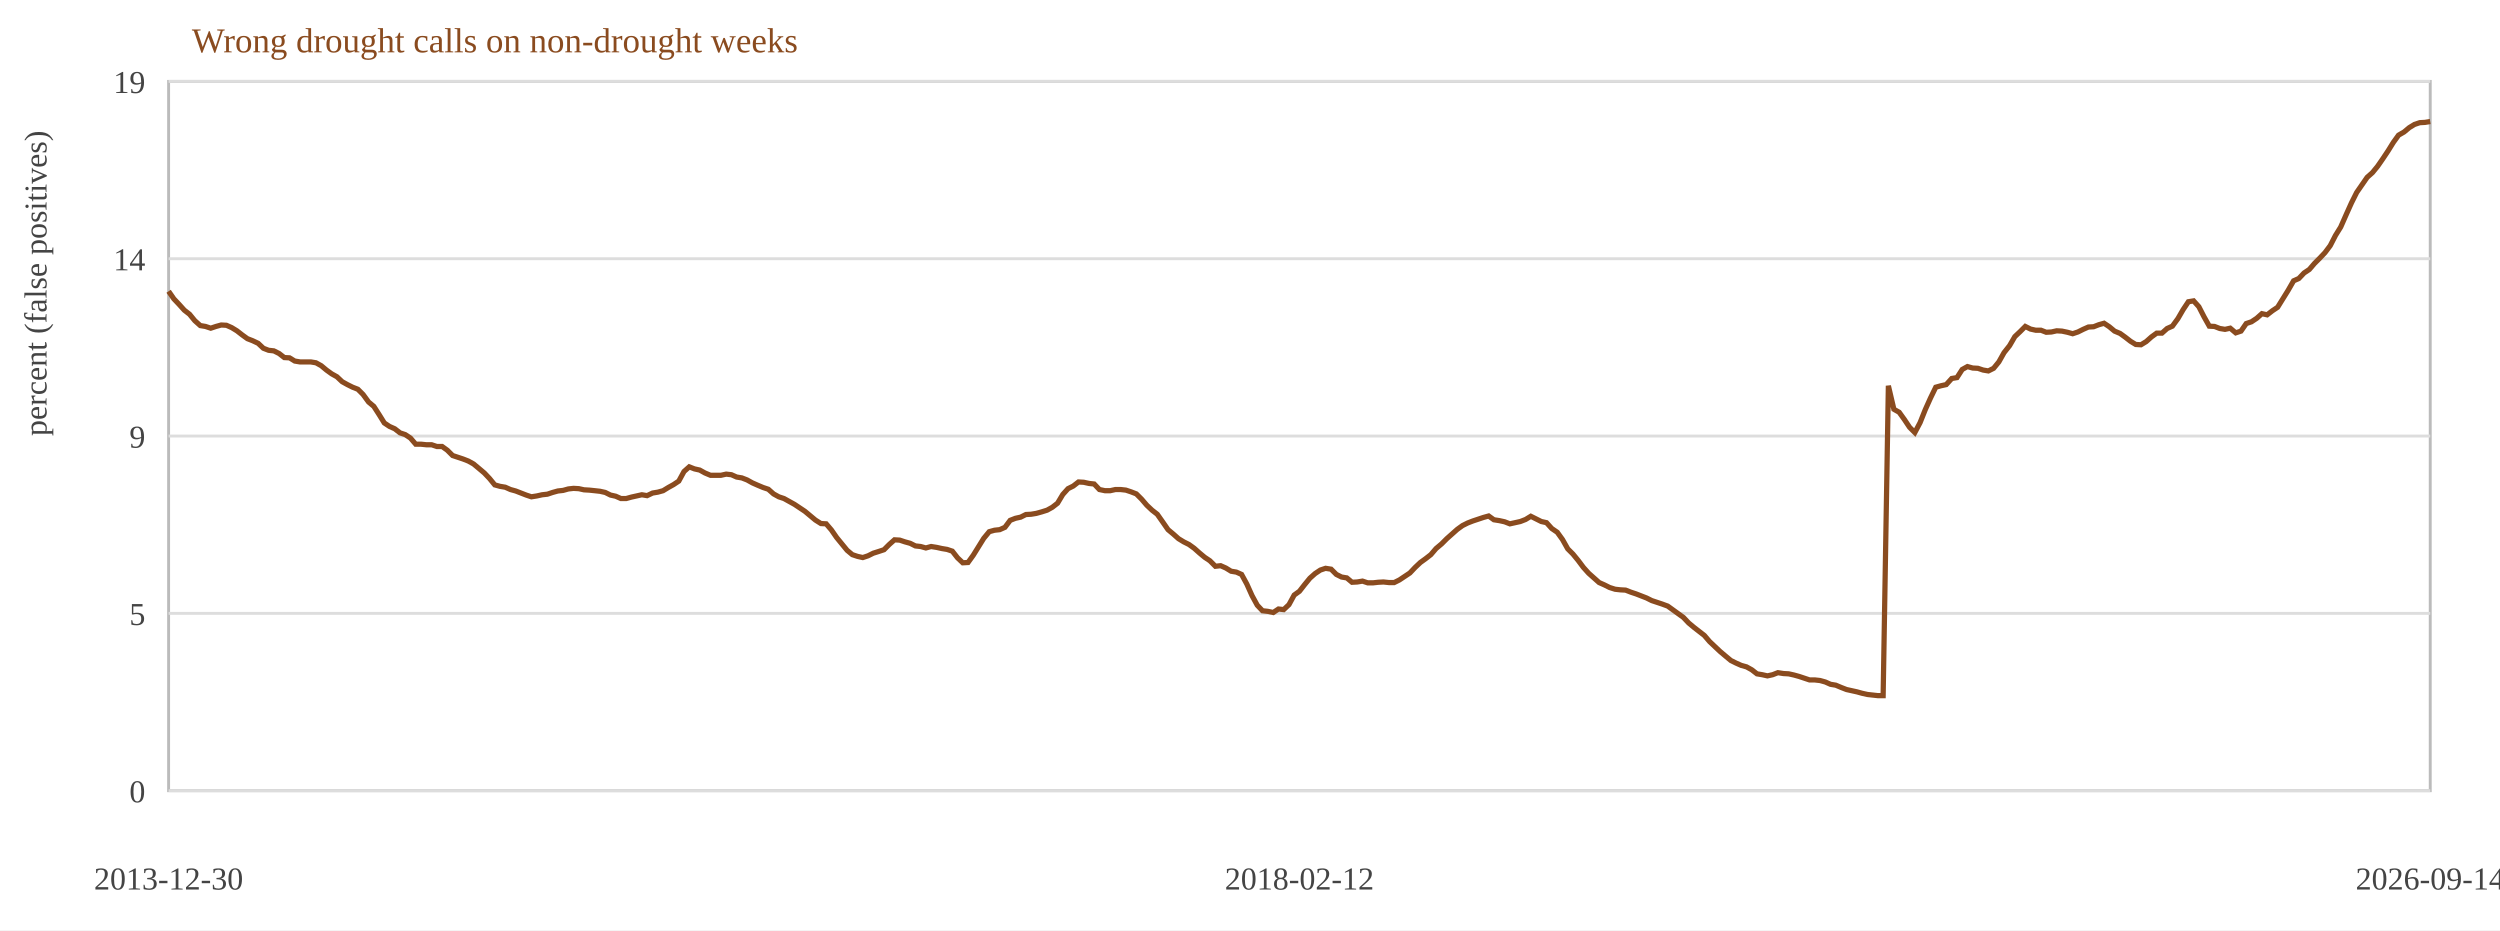
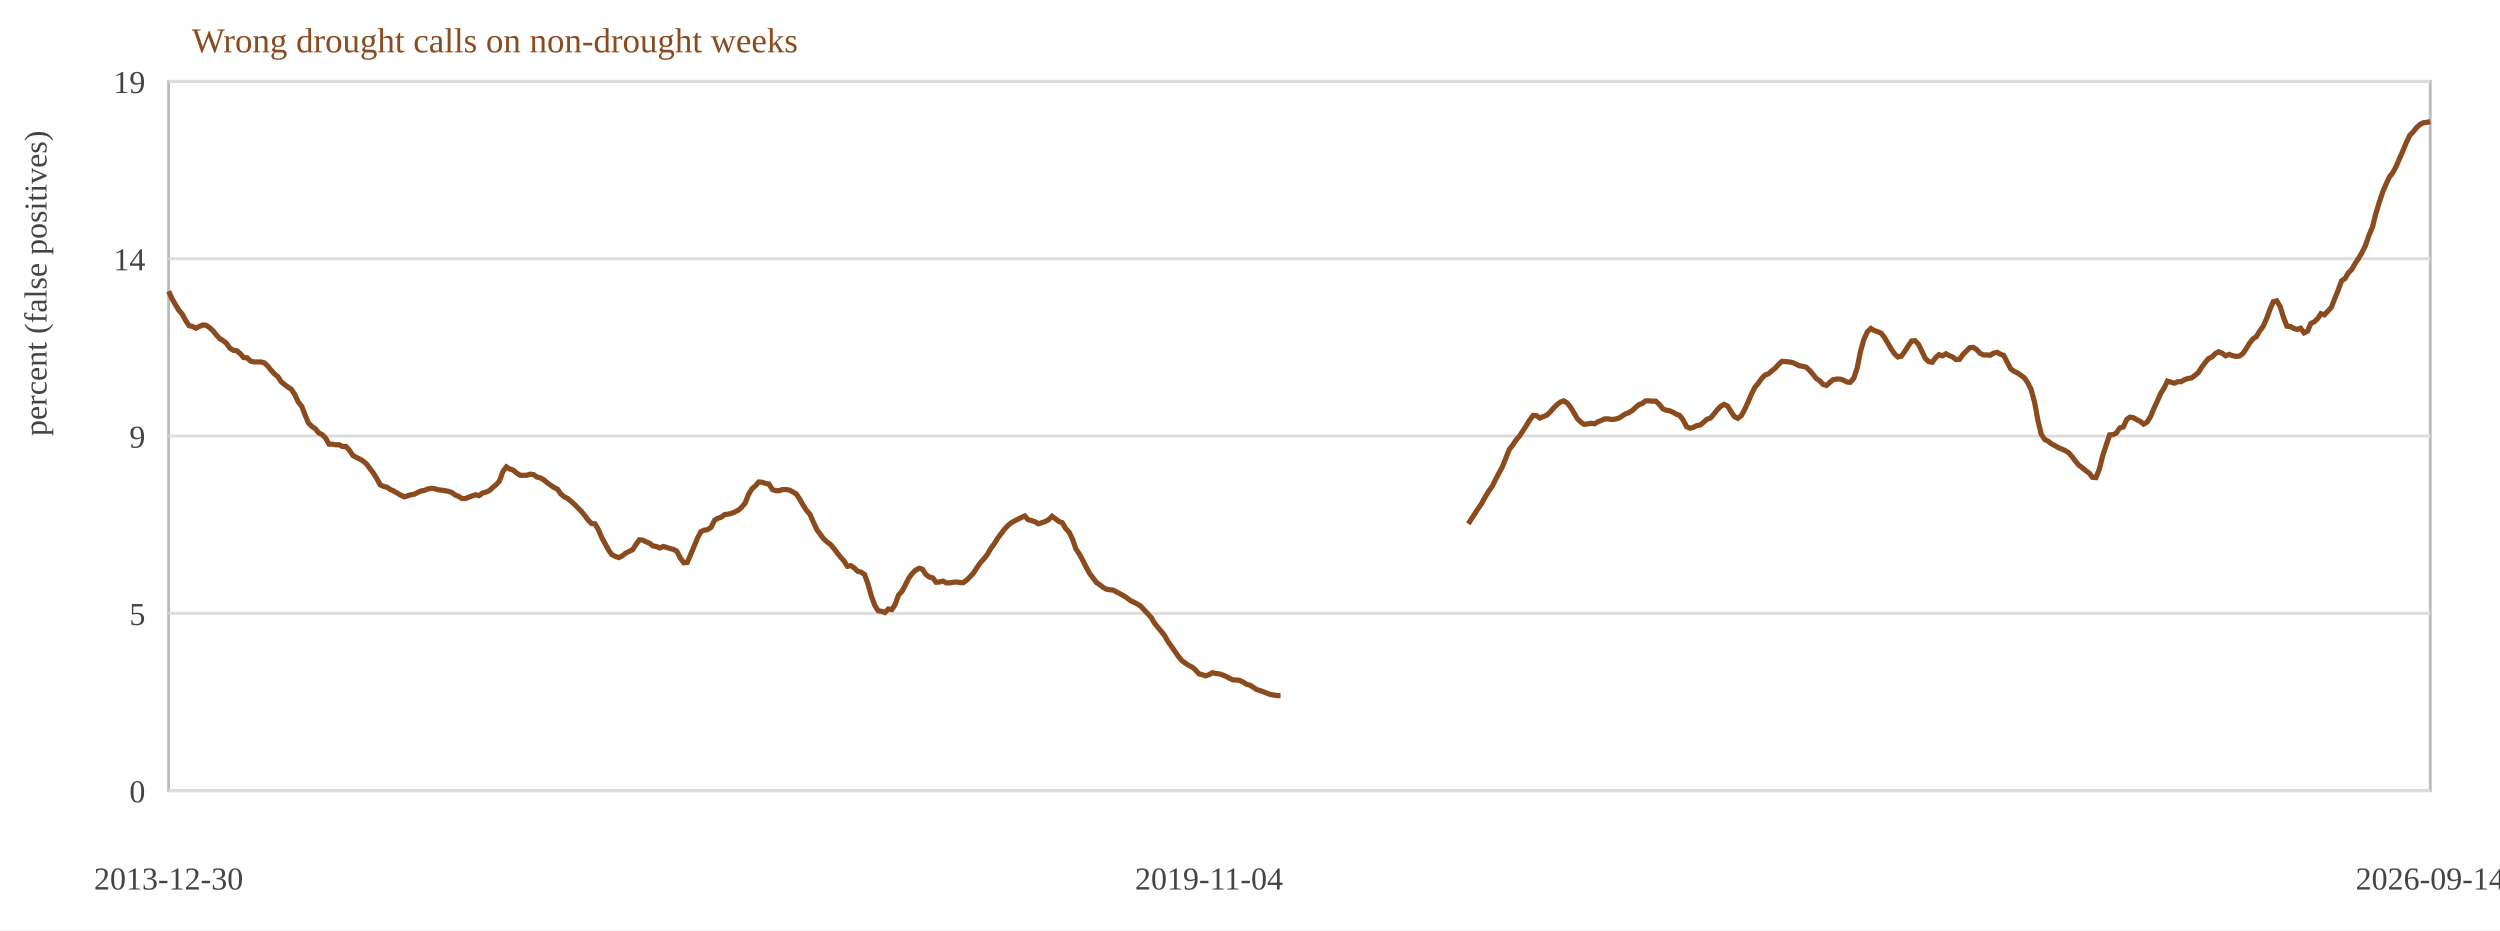
<svg xmlns="http://www.w3.org/2000/svg" width="860" height="320" viewBox="0 0 860 320" role="img">
  <rect width="860" height="320" fill="white" />
  <rect x="58" y="28" width="778" height="244" fill="none" stroke="#bbb" />
  <line x1="58" y1="272.0" x2="836" y2="272.0" stroke="#ddd" />
  <text x="50" y="276.0" text-anchor="end" font-size="11" fill="#444">0</text>
  <line x1="58" y1="211.0" x2="836" y2="211.0" stroke="#ddd" />
  <text x="50" y="215.0" text-anchor="end" font-size="11" fill="#444">5</text>
  <line x1="58" y1="150.0" x2="836" y2="150.0" stroke="#ddd" />
  <text x="50" y="154.0" text-anchor="end" font-size="11" fill="#444">9</text>
  <line x1="58" y1="89.0" x2="836" y2="89.0" stroke="#ddd" />
  <text x="50" y="93.0" text-anchor="end" font-size="11" fill="#444">14</text>
  <line x1="58" y1="28.0" x2="836" y2="28.0" stroke="#ddd" />
  <text x="50" y="32.0" text-anchor="end" font-size="11" fill="#444">19</text>
-   <polyline fill="none" stroke="#8a4b1f" stroke-width="1.8" points="58.0,100.2 59.8,102.8 61.6,104.7 63.4,106.7 65.2,108.1 67.0,110.3 68.9,112.0 70.7,112.3 72.5,112.9 74.3,112.3 76.1,111.8 77.9,111.9 79.7,112.7 81.5,113.8 83.3,115.2 85.1,116.5 86.9,117.2 88.8,118.1 90.6,119.8 92.4,120.5 94.2,120.7 96.0,121.6 97.8,123.0 99.6,123.1 101.4,124.2 103.2,124.5 105.0,124.5 106.9,124.5 108.7,124.8 110.5,125.8 112.3,127.3 114.1,128.6 115.9,129.6 117.7,131.3 119.5,132.3 121.3,133.2 123.1,133.9 124.9,135.7 126.8,138.3 128.6,139.8 130.4,142.6 132.2,145.5 134.0,146.7 135.8,147.5 137.6,148.9 139.4,149.5 141.2,150.7 143.0,152.8 144.8,152.8 146.7,153.0 148.5,153.0 150.3,153.6 152.1,153.6 153.9,154.9 155.7,156.7 157.5,157.3 159.3,157.9 161.1,158.6 162.9,159.6 164.7,161.1 166.6,162.7 168.4,164.6 170.2,166.8 172.0,167.3 173.8,167.6 175.6,168.4 177.4,168.9 179.2,169.6 181.0,170.3 182.8,170.9 184.7,170.6 186.5,170.2 188.3,170.0 190.1,169.4 191.9,168.9 193.7,168.7 195.5,168.2 197.3,168.0 199.1,168.1 200.9,168.5 202.7,168.6 204.6,168.8 206.4,169.0 208.2,169.4 210.0,170.3 211.8,170.7 213.6,171.5 215.4,171.5 217.2,171.0 219.0,170.6 220.8,170.2 222.6,170.5 224.5,169.6 226.3,169.3 228.1,168.8 229.9,167.7 231.7,166.7 233.5,165.5 235.3,162.2 237.1,160.6 238.9,161.3 240.7,161.7 242.5,162.7 244.4,163.5 246.2,163.5 248.0,163.5 249.8,163.1 251.6,163.3 253.4,164.1 255.2,164.4 257.0,165.1 258.8,166.1 260.6,166.9 262.5,167.7 264.3,168.3 266.1,169.9 267.9,170.9 269.7,171.5 271.5,172.5 273.3,173.5 275.1,174.7 276.9,175.9 278.7,177.4 280.5,178.9 282.4,180.1 284.2,180.2 286.0,182.3 287.8,184.9 289.6,187.1 291.4,189.3 293.2,190.8 295.0,191.4 296.8,191.8 298.6,191.2 300.4,190.3 302.3,189.7 304.1,189.1 305.9,187.3 307.7,185.7 309.5,185.8 311.3,186.4 313.1,186.9 314.9,187.8 316.7,188.0 318.5,188.5 320.3,188.0 322.2,188.3 324.0,188.7 325.8,189.0 327.6,189.6 329.4,191.9 331.2,193.6 333.0,193.5 334.8,191.0 336.6,188.1 338.4,185.2 340.3,182.9 342.1,182.4 343.9,182.2 345.7,181.4 347.5,179.0 349.3,178.3 351.1,177.9 352.9,177.0 354.7,176.9 356.5,176.6 358.3,176.1 360.2,175.5 362.0,174.5 363.8,173.1 365.6,170.1 367.4,168.1 369.2,167.2 371.0,165.8 372.8,165.9 374.6,166.3 376.4,166.5 378.2,168.4 380.1,168.8 381.9,168.8 383.7,168.4 385.5,168.4 387.3,168.6 389.1,169.2 390.9,169.9 392.7,171.7 394.5,173.8 396.3,175.5 398.1,176.9 400.0,179.6 401.8,182.2 403.6,183.7 405.4,185.3 407.2,186.4 409.0,187.3 410.8,188.6 412.6,190.2 414.4,191.7 416.2,192.9 418.1,194.8 419.9,194.6 421.7,195.4 423.5,196.5 425.3,196.8 427.1,197.6 428.9,200.9 430.7,204.9 432.5,208.2 434.3,210.1 436.1,210.3 438.0,210.7 439.8,209.5 441.6,209.7 443.4,208.0 445.2,204.7 447.0,203.4 448.8,201.1 450.6,198.9 452.4,197.3 454.2,196.1 456.0,195.5 457.9,195.8 459.7,197.6 461.5,198.5 463.3,198.8 465.1,200.3 466.9,200.2 468.7,199.9 470.5,200.5 472.3,200.5 474.1,200.3 475.9,200.2 477.8,200.4 479.6,200.4 481.4,199.5 483.2,198.3 485.0,197.1 486.8,195.2 488.6,193.5 490.4,192.2 492.2,190.8 494.0,188.7 495.9,187.1 497.7,185.3 499.5,183.7 501.3,182.1 503.1,180.8 504.9,179.9 506.7,179.2 508.5,178.6 510.3,178.0 512.1,177.5 513.9,178.8 515.8,179.1 517.6,179.5 519.4,180.2 521.2,179.8 523.0,179.4 524.8,178.7 526.6,177.6 528.4,178.5 530.2,179.4 532.0,179.8 533.8,181.8 535.7,183.1 537.5,185.6 539.3,188.8 541.1,190.6 542.9,192.8 544.7,195.2 546.5,197.2 548.3,198.8 550.1,200.4 551.9,201.2 553.7,202.1 555.6,202.7 557.4,202.9 559.2,203.0 561.0,203.7 562.8,204.3 564.6,205.0 566.4,205.7 568.2,206.6 570.0,207.2 571.8,207.8 573.7,208.5 575.5,209.8 577.3,211.1 579.1,212.4 580.9,214.3 582.7,215.8 584.5,217.2 586.3,218.6 588.1,220.7 589.9,222.4 591.7,224.1 593.6,225.7 595.4,227.2 597.2,228.1 599.0,228.9 600.8,229.4 602.6,230.4 604.4,231.8 606.2,232.1 608.0,232.5 609.8,232.1 611.6,231.4 613.5,231.7 615.3,231.8 617.1,232.2 618.9,232.7 620.7,233.3 622.5,233.9 624.3,233.9 626.1,234.1 627.9,234.6 629.7,235.4 631.5,235.7 633.4,236.5 635.2,237.2 637.0,237.6 638.8,238.0 640.6,238.5 642.4,238.9 644.2,239.1 646.0,239.3 647.8,239.3 649.6,132.7 651.5,140.8 653.3,141.8 655.1,144.3 656.9,147.0 658.7,148.8 660.5,145.4 662.3,140.9 664.1,136.9 665.9,133.2 667.7,132.7 669.5,132.3 671.4,130.2 673.2,129.9 675.0,127.1 676.8,126.1 678.6,126.6 680.4,126.7 682.2,127.3 684.0,127.6 685.8,126.7 687.6,124.5 689.4,121.3 691.3,118.9 693.1,115.8 694.9,114.1 696.7,112.3 698.5,113.2 700.3,113.6 702.1,113.6 703.9,114.3 705.7,114.2 707.5,113.8 709.3,113.9 711.2,114.3 713.0,114.8 714.8,114.2 716.6,113.3 718.4,112.5 720.2,112.4 722.0,111.7 723.8,111.2 725.6,112.4 727.4,113.9 729.3,114.7 731.1,116.0 732.9,117.4 734.7,118.5 736.5,118.6 738.3,117.5 740.1,115.9 741.9,114.6 743.7,114.6 745.5,113.0 747.3,112.2 749.2,109.6 751.0,106.5 752.8,103.8 754.6,103.5 756.4,105.5 758.2,109.0 760.0,112.2 761.8,112.3 763.6,113.0 765.4,113.3 767.2,112.9 769.1,114.5 770.9,113.9 772.7,111.3 774.5,110.7 776.3,109.5 778.1,107.9 779.9,108.3 781.7,106.9 783.5,105.7 785.3,102.8 787.1,99.9 789.0,96.6 790.8,95.8 792.6,93.9 794.4,92.7 796.2,90.6 798.0,88.8 799.8,86.9 801.6,84.5 803.4,81.0 805.2,78.1 807.1,73.8 808.9,69.8 810.7,66.2 812.5,63.6 814.3,61.0 816.1,59.4 817.9,57.2 819.7,54.6 821.5,51.9 823.3,49.0 825.1,46.5 827.0,45.4 828.8,43.9 830.6,42.8 832.4,42.2 834.2,42.1 836.0,41.8" />
+   <polyline fill="none" stroke="#8a4b1f" stroke-width="1.8" points="58.0,100.2 59.2,102.8 60.3,104.7 61.5,106.7 62.7,108.1 63.9,110.3 65.0,112.0 66.2,112.3 67.4,112.9 68.6,112.3 69.7,111.8 70.9,111.9 72.1,112.7 73.3,113.8 74.4,115.2 75.6,116.5 76.8,117.2 77.9,118.1 79.1,119.8 80.3,120.5 81.5,120.7 82.6,121.6 83.8,123.0 85.0,123.1 86.2,124.2 87.3,124.5 88.5,124.5 89.7,124.5 90.9,124.8 92.0,125.8 93.2,127.3 94.4,128.6 95.6,129.6 96.7,131.3 97.9,132.3 99.1,133.2 100.2,133.9 101.4,135.7 102.6,138.3 103.8,139.8 104.9,142.6 106.1,145.5 107.3,146.7 108.5,147.5 109.6,148.9 110.8,149.5 112.0,150.7 113.2,152.8 114.3,152.8 115.5,153.0 116.7,153.0 117.8,153.6 119.0,153.6 120.2,154.9 121.4,156.7 122.5,157.3 123.7,157.9 124.9,158.6 126.1,159.6 127.2,161.1 128.4,162.7 129.6,164.6 130.8,166.8 131.9,167.3 133.1,167.6 134.3,168.4 135.4,168.9 136.6,169.6 137.8,170.3 139.0,170.9 140.1,170.6 141.3,170.2 142.5,170.0 143.7,169.4 144.8,168.9 146.0,168.7 147.2,168.2 148.4,168.0 149.5,168.1 150.7,168.5 151.9,168.6 153.0,168.8 154.2,169.0 155.4,169.4 156.6,170.3 157.7,170.7 158.9,171.5 160.1,171.5 161.3,171.0 162.4,170.6 163.6,170.2 164.8,170.5 166.0,169.6 167.1,169.3 168.3,168.8 169.5,167.7 170.7,166.7 171.8,165.5 173.0,162.2 174.2,160.6 175.3,161.3 176.5,161.7 177.7,162.7 178.9,163.5 180.0,163.5 181.2,163.5 182.4,163.1 183.6,163.3 184.7,164.1 185.9,164.4 187.1,165.1 188.3,166.1 189.4,166.9 190.6,167.7 191.8,168.3 192.9,169.9 194.1,170.9 195.3,171.5 196.5,172.5 197.6,173.5 198.8,174.7 200.0,175.9 201.2,177.4 202.3,178.9 203.5,180.1 204.7,180.2 205.9,182.3 207.0,184.9 208.2,187.1 209.4,189.3 210.5,190.8 211.7,191.4 212.9,191.8 214.1,191.2 215.2,190.3 216.4,189.7 217.6,189.1 218.8,187.3 219.9,185.7 221.1,185.8 222.3,186.4 223.5,186.9 224.6,187.8 225.8,188.0 227.0,188.5 228.2,188.0 229.3,188.3 230.5,188.7 231.7,189.0 232.8,189.6 234.0,191.9 235.2,193.6 236.4,193.5 237.5,191.0 238.7,188.1 239.9,185.2 241.1,182.9 242.2,182.4 243.4,182.2 244.6,181.4 245.8,179.0 246.9,178.3 248.1,177.9 249.3,177.0 250.4,176.9 251.6,176.6 252.8,176.1 254.0,175.5 255.1,174.5 256.3,173.1 257.5,170.1 258.7,168.1 259.8,167.2 261.0,165.8 262.2,165.9 263.4,166.3 264.5,166.5 265.7,168.4 266.9,168.8 268.0,168.8 269.2,168.4 270.4,168.4 271.6,168.6 272.7,169.2 273.9,169.9 275.1,171.7 276.3,173.8 277.4,175.5 278.6,176.9 279.8,179.6 281.0,182.2 282.1,183.7 283.3,185.3 284.5,186.4 285.7,187.3 286.8,188.6 288.0,190.2 289.2,191.7 290.3,192.9 291.5,194.8 292.7,194.6 293.9,195.4 295.0,196.5 296.2,196.8 297.4,197.6 298.6,200.9 299.7,204.9 300.9,208.2 302.1,210.1 303.3,210.3 304.4,210.7 305.6,209.5 306.8,209.7 307.9,208.0 309.1,204.7 310.3,203.4 311.5,201.1 312.6,198.9 313.8,197.3 315.0,196.1 316.2,195.5 317.3,195.8 318.5,197.6 319.7,198.5 320.9,198.8 322.0,200.3 323.2,200.2 324.4,199.9 325.5,200.5 326.7,200.5 327.9,200.3 329.1,200.2 330.2,200.4 331.4,200.4 332.6,199.5 333.8,198.3 334.9,197.1 336.1,195.2 337.3,193.5 338.5,192.2 339.6,190.8 340.8,188.7 342.0,187.1 343.1,185.3 344.3,183.7 345.5,182.1 346.7,180.8 347.8,179.9 349.0,179.2 350.2,178.6 351.4,178.0 352.5,177.5 353.7,178.8 354.9,179.1 356.1,179.5 357.2,180.2 358.4,179.8 359.6,179.4 360.8,178.7 361.9,177.6 363.1,178.5 364.3,179.4 365.4,179.8 366.6,181.8 367.8,183.1 369.0,185.6 370.1,188.8 371.3,190.6 372.5,192.8 373.7,195.2 374.8,197.2 376.0,198.8 377.2,200.4 378.4,201.2 379.5,202.1 380.7,202.7 381.9,202.9 383.0,203.0 384.2,203.7 385.4,204.3 386.6,205.0 387.7,205.7 388.9,206.6 390.1,207.2 391.3,207.8 392.4,208.5 393.6,209.8 394.8,211.1 396.0,212.4 397.1,214.3 398.3,215.8 399.5,217.2 400.6,218.6 401.8,220.7 403.0,222.4 404.2,224.1 405.3,225.7 406.5,227.2 407.7,228.1 408.9,228.9 410.0,229.4 411.2,230.4 412.4,231.8 413.6,232.1 414.7,232.5 415.9,232.1 417.1,231.4 418.3,231.7 419.4,231.8 420.6,232.2 421.8,232.7 422.9,233.3 424.1,233.9 425.3,233.9 426.5,234.1 427.6,234.6 428.8,235.4 430.0,235.7 431.2,236.5 432.3,237.2 433.5,237.6 434.7,238.0 435.9,238.5 437.0,238.9 438.2,239.1 439.4,239.3 440.5,239.3" />
+   <polyline fill="none" stroke="#8a4b1f" stroke-width="1.8" points="505.1,180.2 506.3,178.3 507.4,176.6 508.6,174.8 509.8,173.0 511.0,170.8 512.1,169.0 513.3,167.3 514.5,164.9 515.6,162.8 516.8,160.6 518.0,157.6 519.2,154.6 520.3,153.2 521.5,151.4 522.7,150.0 523.9,148.2 525.0,146.5 526.2,144.5 527.4,142.9 528.6,143.0 529.7,143.8 530.9,143.3 532.1,142.8 533.2,141.8 534.4,140.4 535.6,139.2 536.8,138.3 537.9,137.9 539.1,138.6 540.3,140.1 541.5,142.1 542.6,144.0 543.8,145.2 545.0,146.0 546.2,145.8 547.3,145.6 548.5,145.8 549.7,145.1 550.9,144.6 552.0,144.1 553.2,144.1 554.4,144.3 555.5,144.2 556.7,143.9 557.9,143.2 559.1,142.4 560.2,142.0 561.4,141.3 562.6,140.2 563.8,139.2 564.9,138.8 566.1,137.9 567.3,137.9 568.5,138.0 569.6,138.0 570.8,139.1 572.0,140.6 573.1,141.1 574.3,141.3 575.5,141.8 576.7,142.5 577.8,142.9 579.0,144.5 580.2,146.8 581.4,147.3 582.5,147.0 583.7,146.4 584.9,146.2 586.1,145.2 587.2,144.2 588.4,143.8 589.6,142.4 590.7,141.0 591.9,139.8 593.1,139.1 594.3,139.7 595.4,141.5 596.6,143.3 597.8,143.9 599.0,143.0 600.1,141.0 601.3,138.4 602.5,135.6 603.7,133.2 604.8,131.9 606.0,130.2 607.2,129.0 608.3,128.6 609.5,127.6 610.7,126.6 611.9,125.3 613.0,124.3 614.2,124.4 615.4,124.5 616.6,124.7 617.7,125.2 618.9,125.8 620.1,126.0 621.3,126.3 622.4,127.3 623.6,128.7 624.8,130.2 626.0,131.0 627.1,132.2 628.3,132.6 629.5,131.5 630.6,130.6 631.8,130.4 633.0,130.4 634.2,130.8 635.3,131.4 636.5,131.5 637.7,130.1 638.9,126.5 640.0,120.9 641.2,116.7 642.4,114.1 643.6,113.0 644.7,113.7 645.9,114.1 647.1,114.6 648.2,116.0 649.4,118.0 650.6,120.1 651.8,121.8 652.9,122.8 654.1,122.5 655.3,120.8 656.5,118.9 657.6,117.3 658.8,117.2 660.0,118.5 661.2,121.0 662.3,123.3 663.5,124.4 664.7,124.6 665.8,123.1 667.0,122.0 668.2,122.4 669.4,121.7 670.5,122.3 671.7,122.8 672.9,123.7 674.1,123.6 675.2,122.0 676.4,120.8 677.6,119.6 678.8,119.5 679.9,120.2 681.1,121.5 682.3,122.1 683.5,122.1 684.6,122.2 685.8,121.5 687.0,121.2 688.1,121.8 689.3,122.3 690.5,124.6 691.7,126.9 692.8,127.7 694.0,128.3 695.2,129.1 696.4,130.0 697.5,131.6 698.7,134.0 699.9,138.4 701.1,144.9 702.2,149.4 703.4,151.2 704.6,151.8 705.7,152.7 706.9,153.3 708.1,154.0 709.3,154.5 710.4,155.0 711.6,155.7 712.8,157.1 714.0,158.7 715.1,160.0 716.3,160.9 717.5,161.9 718.7,162.8 719.8,164.2 721.0,164.3 722.2,161.3 723.3,156.9 724.5,153.2 725.7,149.6 726.9,149.5 728.0,149.0 729.2,147.2 730.4,146.9 731.6,144.3 732.7,143.5 733.9,143.7 735.1,144.4 736.3,145.0 737.4,145.9 738.6,145.2 739.8,143.3 741.0,140.4 742.1,138.0 743.3,135.3 744.5,133.4 745.6,131.1 746.8,131.5 748.0,131.8 749.2,131.3 750.3,131.3 751.5,130.6 752.7,130.2 753.9,130.0 755.0,129.2 756.2,128.2 757.4,126.3 758.6,124.7 759.7,123.4 760.9,122.8 762.1,121.6 763.2,121.0 764.4,121.5 765.6,122.4 766.8,121.9 767.9,122.3 769.1,122.6 770.3,122.5 771.5,121.7 772.6,120.1 773.8,118.1 775.0,116.6 776.2,115.8 777.3,113.9 778.5,112.3 779.7,109.6 780.8,106.6 782.0,103.8 783.2,103.5 784.4,105.5 785.5,109.1 786.7,112.2 787.9,112.3 789.1,113.0 790.2,113.3 791.4,112.9 792.6,114.5 793.8,113.9 794.9,111.3 796.1,110.7 797.3,109.6 798.4,107.9 799.6,108.3 800.8,107.0 802.0,105.7 803.1,102.8 804.3,99.9 805.5,96.6 806.7,95.8 807.8,93.9 809.0,92.7 810.2,90.6 811.4,88.8 812.5,86.9 813.7,84.5 814.9,81.0 816.1,78.2 817.2,73.8 818.4,69.8 819.6,66.2 820.7,63.6 821.9,61.0 823.1,59.4 824.3,57.2 825.4,54.6 826.6,51.9 827.8,49.0 829.0,46.5 830.1,45.4 831.3,43.9 832.5,42.8 833.7,42.2 834.8,42.1 836.0,41.8" />
  <text x="66" y="18" font-size="12" fill="#8a4b1f">Wrong drought calls on non-drought weeks</text>
  <text x="58.0" y="306" text-anchor="middle" font-size="11" fill="#444">2013-12-30</text>
-   <text x="447.0" y="306" text-anchor="middle" font-size="11" fill="#444">2018-02-12</text>
+   <text x="415.9" y="306" text-anchor="middle" font-size="11" fill="#444">2019-11-04</text>
  <text x="836.0" y="306" text-anchor="middle" font-size="11" fill="#444">2026-09-14</text>
  <text x="16" y="150" transform="rotate(-90 16,150)" font-size="11" fill="#444">percent (false positives)</text>
</svg>
